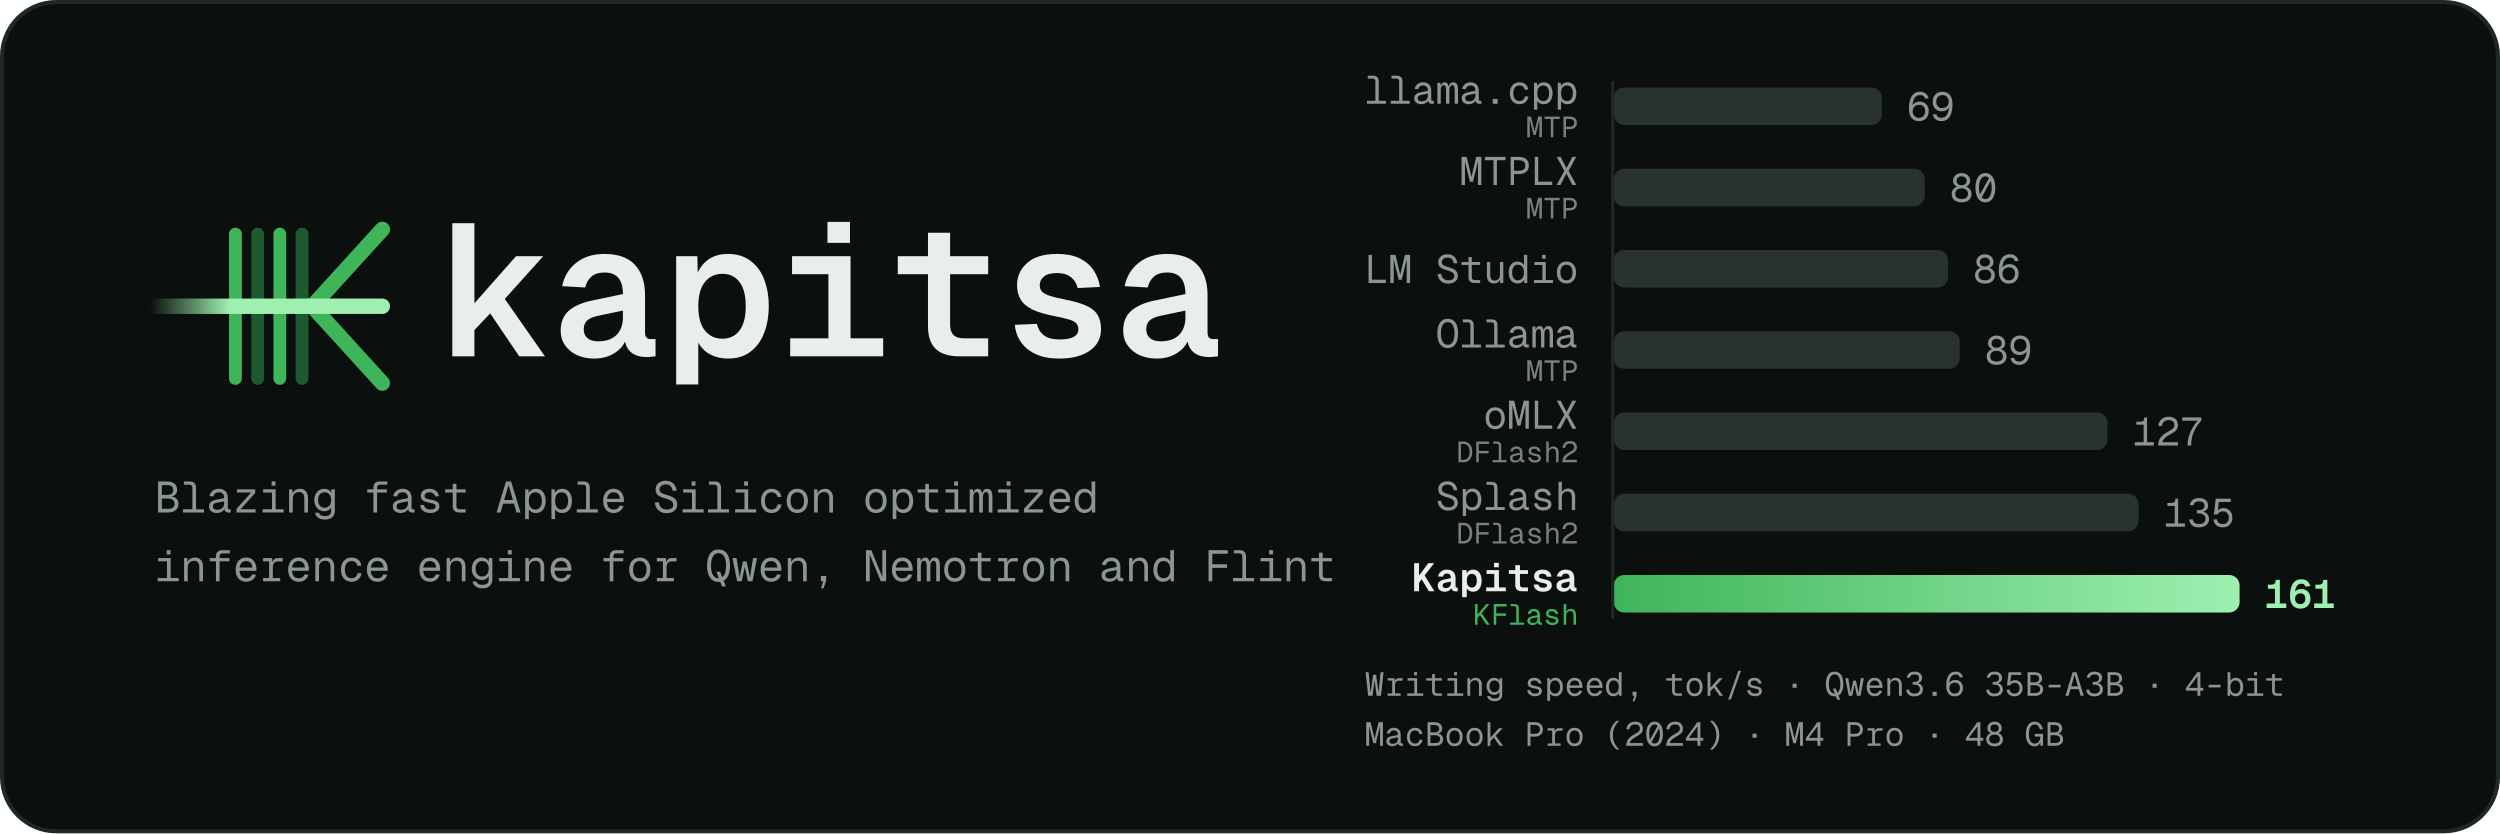
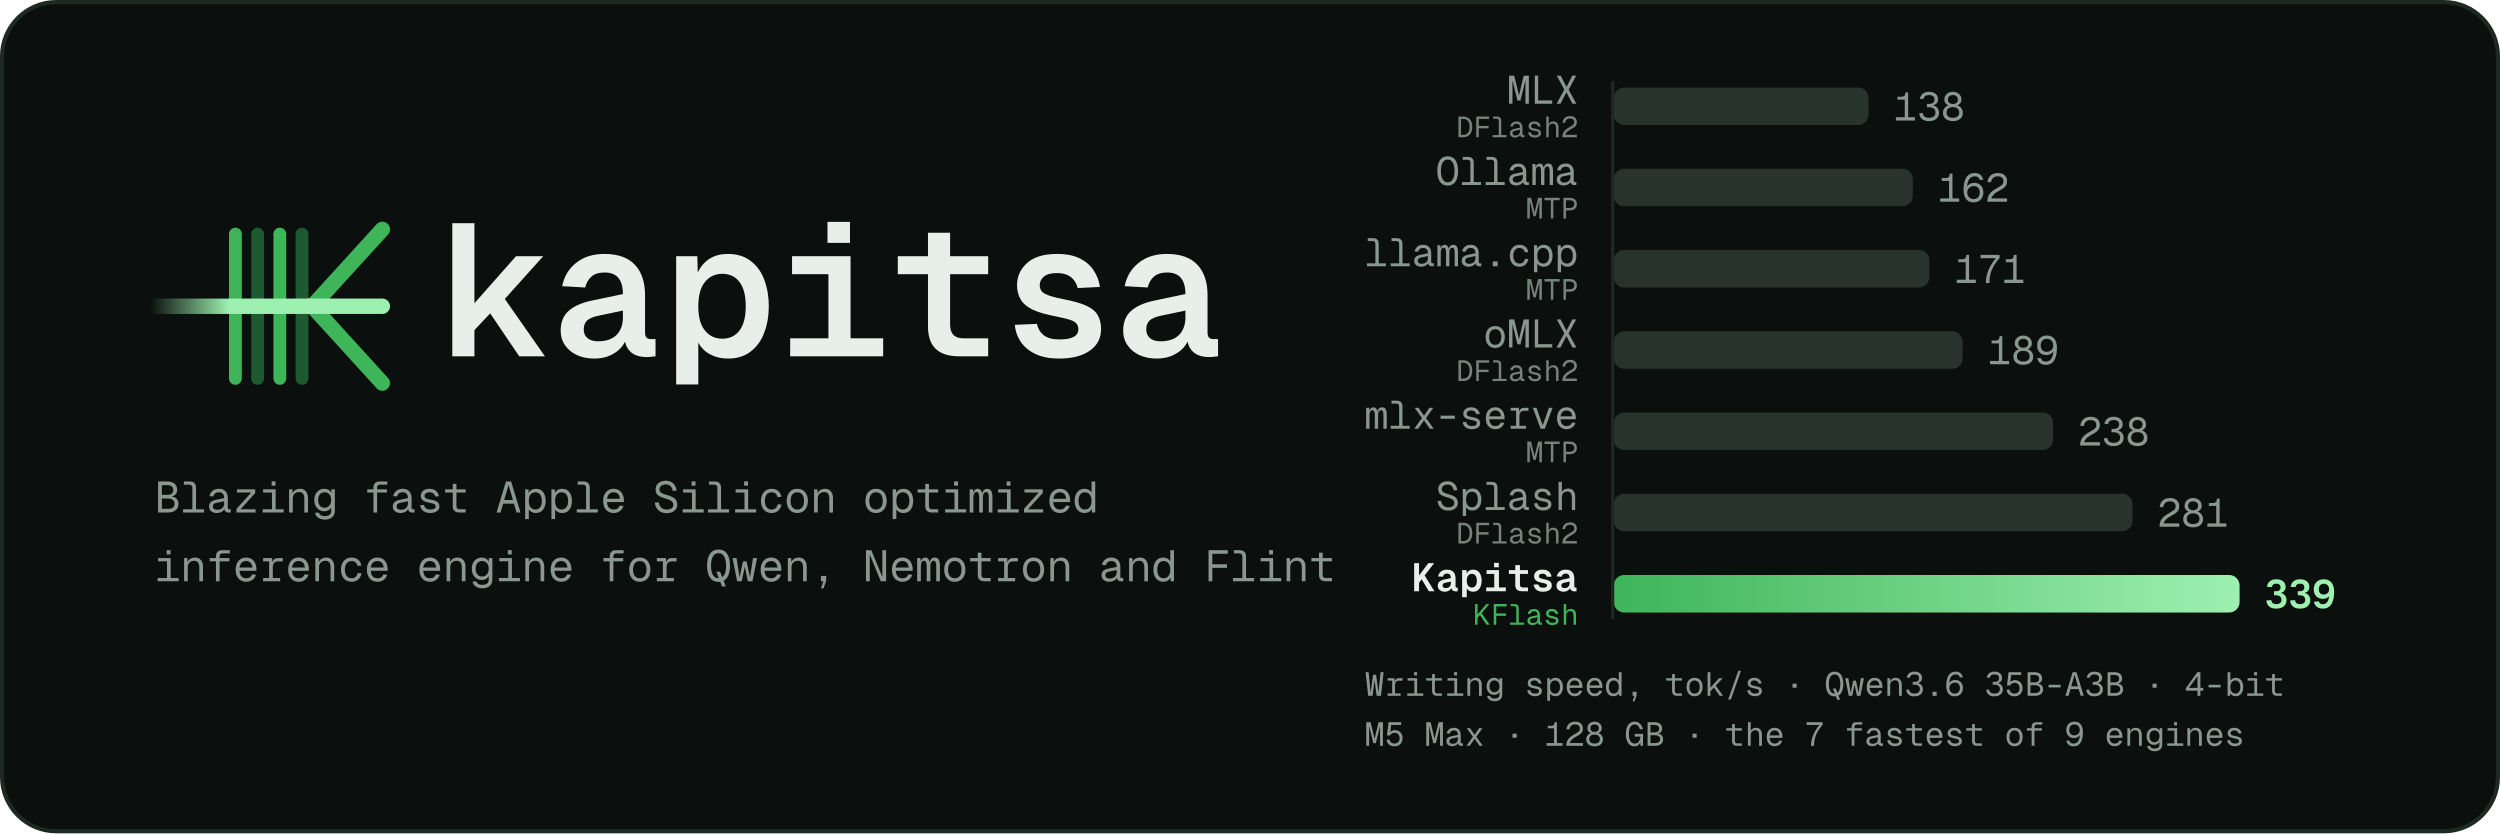
<svg xmlns="http://www.w3.org/2000/svg" width="1200" height="400" viewBox="0 0 1200 400" role="img" aria-labelledby="t d">
  <defs>
    <linearGradient id="hwin" x1="0" x2="46.25" y1="0" y2="0" gradientUnits="userSpaceOnUse">
      <stop offset="0" stop-color="#9DF0B0" stop-opacity="0" />
      <stop offset="1" stop-color="#9DF0B0" />
    </linearGradient>
    <linearGradient id="hwk" x1="0" x2="1" y1="0" y2="0">
      <stop offset="0" stop-color="#3FB55A" />
      <stop offset="1" stop-color="#9DF0B0" />
    </linearGradient>
    <path id="gs0" d="m70 0v710h118v-427l222 251h145l-205-228 214-306h-137l-155 229-84-89v-140z" />
    <path id="gs1" d="m226-12q-50 0-90 18-40 18-64 52-24 33-24 79 0 67 42 105 43 38 123 55l167 35q0 115-97 115-46 0-71-22-25-22-33-58l-123 7q15 77 74 124 59 48 151 48 109 0 163-58 54-58 54-162v-199q0-20 8-27 7-8 22-8h26v-92q-6-1-20-2-13-2-27-2-96 0-116 82-19-40-63-65-43-25-102-25zm21 92q65 0 99 34 34 35 34 94v36l-133-28q-42-9-59-26-17-17-17-46 0-30 20-47 20-17 56-17z" />
    <path id="gs2" d="m64-150v684h113l2-87q48 99 161 99 74 0 122-38 49-37 72-100 24-64 24-141 0-77-24-140-23-63-72-101-48-38-122-38-53 0-94 22-41 21-64 63v-223zm246 244q59 0 92 44 33 43 33 129 0 86-33 129-33 44-92 44-57 0-92-43-36-43-36-130 0-87 36-130 35-43 92-43z" />
    <path id="gs3" d="m72 0v96h204v342h-194v96h312v-438h174v-96zm199 605v112h120v-112z" />
    <path id="gs4" d="m375 0q-86 0-127 40-41 39-41 120v278h-161v96h161v125h118v-125h203v-96h-203v-269q0-73 71-73h132v-96z" />
    <path id="gs5" d="m307-12q-75 0-126 24-51 24-79 65-28 41-32 91l118 5q8-38 37-61 29-22 83-22 101 0 101 54 0 17-9 29-8 12-33 21-25 8-74 18-80 15-126 36-46 22-65 54-20 32-20 78 0 70 54 118 53 48 159 48 76 0 124-25 48-25 73-65 26-40 32-86l-119-6q-7 35-35 58-28 22-74 22-49 0-71-19-22-19-22-45 0-32 27-46 26-15 98-29 79-15 123-35 44-20 61-50 18-30 18-75 0-73-60-115-60-42-163-42z" />
    <path id="gr6" d="m90 0v710h200q117 0 176-52 60-52 60-142 0-58-35-98-35-41-94-52 75-10 117-54 42-45 42-114 0-92-64-145-64-53-177-53zm86 403h118q74 0 108 29 34 29 34 82 0 54-34 83-34 29-108 29h-118zm0-319h140q77 0 114 30 36 30 36 84 0 57-38 89-38 32-112 32h-140z" />
    <path id="gr7" d="m60 0v74h213v494q0 32-18 50-18 18-50 18h-125v74h129q148 0 148-148v-488h183v-74z" />
    <path id="gr8" d="m230-12q-50 0-90 18-40 18-63 50-23 33-23 76 0 68 40 106 41 37 128 54l178 36q0 68-30 101-31 33-88 33-55 0-86-24-31-25-43-71l-89 7q15 75 72 122 56 46 146 46 96 0 149-58 53-57 53-158v-220q0-18 8-25 8-7 24-7h34v-74q-16-2-44-2-42 0-68 17-25 17-34 55l-1 5q-21-39-69-63-47-24-104-24zm8 74q81 0 122 41 40 41 40 107v46l-162-32q-54-10-75-30-21-21-21-54 0-37 26-58 25-20 70-20z" />
    <path id="gr9" d="m82 0v84l336 372h-326v74h418v-84l-336-372h344v-74z" />
    <path id="gra" d="m80 0v74h213v382h-203v74h287v-456h183v-74zm205 613v98h88v-98z" />
    <path id="grb" d="m84 0v530h77l2-95q21 54 67 81 47 26 102 26 61 0 102-27 40-27 61-73 21-45 21-101v-341h-84v317q0 74-29 113-29 38-89 38-61 0-104-38-42-39-42-113v-317z" />
    <path id="grc" d="m297-162q-85 0-145 42-60 42-77 112l88 6q12-37 43-58 30-22 91-22 72 0 111 29 38 29 38 87v86q-19-42-61-67-42-25-94-25-67 0-119 33-53 33-82 91-30 58-30 133 0 76 29 133 29 58 81 91 51 33 117 33 56 0 101-26 44-26 62-70v84h80v-494q0-93-62-146-61-52-171-52zm-2 270q68 0 109 48 41 47 42 129 2 82-40 129-42 48-111 48-70 0-109-48-38-47-38-129 0-82 40-129 39-48 107-48z" />
    <path id="grd" d="m212 0v456h-142v74h142v34q0 71 36 108 37 38 112 38h170v-74h-170q-31 0-48-20-16-19-16-52v-34h224v-74h-224v-456z" />
    <path id="gre" d="m310-12q-69 0-119 24-50 24-79 64-28 41-32 91l88 6q8-49 44-77 35-28 98-28 59 0 92 17 32 17 32 53 0 23-11 38-11 15-41 26-30 10-88 20-77 14-120 34-44 21-62 52-18 31-18 74 0 69 52 114 52 46 149 46 66 0 111-24 44-23 70-62 26-38 34-84l-88-6q-9 42-42 69-32 27-86 27-58 0-86-23-28-23-28-57 0-40 30-57 30-17 102-29 82-13 127-34 45-20 63-50 18-30 18-74 0-47-28-80-27-34-74-52-48-18-108-18z" />
    <path id="grf" d="m378 0q-153 0-153 146v310h-175v74h175v124h84v-124h211v-74h-211v-310q0-72 69-72h142v-74z" />
    <path id="gr10" d="m26 0l216 710h116l216-710h-92l-58 202h-248l-58-202zm274 632l-100-346h200z" />
    <path id="gr11" d="m80-150v680h78l1-85q24 47 67 72 42 25 96 25 79 0 130-39 50-39 74-102 24-63 24-136 0-73-24-136-24-63-74-102-51-39-130-39-52 0-94 22-43 22-64 60v-220zm234 218q69 0 108 52 40 52 40 145 0 93-40 145-39 52-108 52-69 0-110-50-40-49-40-147 0-97 40-147 40-50 110-50z" />
    <path id="gr12" d="m306-12q-75 0-130 34-54 34-84 96-29 63-29 147 0 84 29 146 30 62 84 97 53 34 126 34 69 0 122-32 53-33 83-95 30-62 30-151v-25h-386q5-85 45-128 41-43 110-43 52 0 86 24 33 25 46 65l90-7q-21-71-80-116-58-46-142-46zm-155 325h294q-6 77-45 113-39 36-98 36-61 0-100-38-40-37-51-111z" />
    <path id="gr13" d="m311-16q-75 0-133 31-58 31-93 85-35 55-41 127l90 6q11-79 58-122 46-43 121-43 74 0 113 28 40 29 40 81 0 34-16 59-15 24-58 46-42 21-125 44-74 21-119 46-46 26-66 62-21 37-21 90 0 60 29 106 28 45 81 70 53 26 126 26 73 0 125-30 52-29 82-80 31-51 39-116l-90-6q-9 65-47 106-39 42-111 42-66 0-105-32-39-31-39-82 0-33 15-54 14-22 51-38 37-17 104-36 87-24 139-54 51-30 74-71 22-41 22-100 0-56-31-99-31-44-86-68-55-24-128-24z" />
    <path id="gr14" d="m314-12q-74 0-129 34-55 34-85 96-30 63-30 147 0 84 30 146 30 62 85 97 55 34 129 34 89 0 148-48 58-47 74-136l-88-6q-12 53-48 82-35 28-86 28-73 0-114-52-42-53-42-145 0-92 42-145 41-52 114-52 51 0 88 30 38 30 50 90l88-6q-16-88-76-141-61-53-150-53z" />
    <path id="gr15" d="m300-12q-73 0-128 34-54 34-84 96-30 63-30 147 0 85 30 147 30 62 84 96 55 34 128 34 73 0 128-34 54-34 84-96 30-62 30-147 0-84-30-147-30-62-84-96-55-34-128-34zm0 80q73 0 114 52 40 53 40 145 0 92-40 145-41 52-114 52-73 0-114-52-40-53-40-145 0-92 40-145 41-52 114-52z" />
    <path id="gr16" d="m40 0v530h77l2-78q14 42 41 66 26 24 64 24 79 0 99-99l1-6q13 49 42 77 30 28 72 28 64 0 93-44 29-44 29-146v-352h-84v340q0 71-15 100-15 28-47 28-31 0-52-31-20-31-20-99v-338h-84v340q0 68-14 98-15 30-48 30-31 0-52-31-20-31-20-99v-338z" />
    <path id="gr17" d="m267-12q-70 0-121 34-51 34-78 96-28 62-28 147 0 85 28 147 27 62 78 96 51 34 121 34 56 0 98-26 42-27 61-60v254h84v-710h-76l-3 79q-23-43-66-67-43-24-98-24zm5 80q72 0 113 53 41 53 41 144 0 92-41 145-41 52-115 52-65 0-104-52-38-53-38-145 0-91 38-144 39-53 106-53z" />
    <path id="gr18" d="m90 0v74h138v382h-138v74h208l6-103q25 103 127 103h109v-76h-108q-58 0-89-34-31-35-31-100v-246h168v-74z" />
    <path id="gr19" d="m300-16q-126 0-194 96-68 96-68 274 0 179 68 276 68 96 194 96 126 0 194-96 68-97 68-276 0-131-38-218-37-88-108-125l50-130h-86l-41 106q-19-3-39-3zm0 84q4 0 8 0l-58 150h86l48-125q88 63 88 261 0 140-44 214-45 74-128 74-82 0-127-74-45-74-45-214 0-139 45-212 45-74 127-74z" />
    <path id="gr1a" d="m125 0l-105 530h92l69-442 78 368h82l78-368 69 442h92l-104-530h-106l-70 334-70-334z" />
    <path id="gr1b" d="m240-162l54 162h-54v122h120v-112l-60-172z" />
    <path id="gr1c" d="m70 0v710h122l252-613v613h86v-710h-122l-252 613v-613z" />
    <path id="gr1d" d="m100 0v710h440v-82h-354v-240h336v-82h-336v-306z" />
-     <path id="gr1e" d="m238 0v122h124v-122z" />
-     <path id="gr1f" d="m262 80l-126 517v-597h-86v710h130l120-501 120 501h130v-710h-86v597l-126-517z" />
-     <path id="gr20" d="m257 0v626h-217v84h520v-84h-217v-626z" />
-     <path id="gr21" d="m90 0v710h216q111 0 178-58 66-57 66-159 0-102-66-159-67-58-178-58h-130v-276zm86 360h120q84 0 124 34 40 35 40 99 0 65-40 99-40 34-124 34h-120z" />
-     <path id="gr22" d="m302-16q-120 0-186 82-66 82-66 234 0 88 14 165 15 77 48 135 32 59 86 92 53 34 132 34 95 0 147-46 52-47 73-122l-90-8q-12 42-42 67-29 25-88 25-80 0-129-62-49-62-60-186l-1-7q26 39 72 65 45 26 106 26 70 0 122-30 52-30 81-84 29-55 29-128 0-78-32-134-31-57-86-88-56-30-130-30zm2 84q70 0 113 44 43 45 43 124 0 74-40 117-41 43-108 43-48 0-86-20-38-19-60-55-22-36-22-85 0-73 44-120 43-48 116-48z" />
-     <path id="gr23" d="m298 726q120 0 186-82 66-82 66-234 0-88-14-165-15-77-48-135-32-59-86-92-53-34-132-34-94 0-146 46-53 47-74 122l90 8q12-42 42-67 30-25 88-25 80 0 129 62 49 62 60 186l1 7q-26-39-72-65-45-26-106-26-70 0-122 30-52 30-81 84-29 55-29 128 0 78 32 134 31 57 87 88 56 30 129 30zm-2-84q-70 0-113-44-43-44-43-124 0-73 40-116 41-44 108-44 48 0 86 20 38 19 60 55 22 36 22 85 0 74-43 121-43 47-117 47z" />
-     <path id="gr24" d="m100 0v710h86v-626h354v-84z" />
-     <path id="gr25" d="m50 0l196 357-192 353h100l147-285 147 285h98l-192-354 196-356h-100l-151 289-151-289z" />
+     <path id="gr1e" d="m262 80l-126 517v-597h-86v710h130l120-501 120 501h130v-710h-86v597l-126-517z" />
+     <path id="gr1f" d="m100 0v710h86v-626h354v-84z" />
+     <path id="gr20" d="m50 0l196 357-192 353h100l147-285 147 285h98l-192-354 196-356h-100l-151 289-151-289z" />
+     <path id="gr21" d="m90 0v710h168q92 0 160-42 69-41 106-120 38-80 38-194 0-114-38-193-37-79-106-120-68-41-160-41zm86 84h77q104 0 161 68 58 67 58 202 0 135-58 204-57 68-161 68h-77z" />
+     <path id="gr22" d="m100 0v710h84v-263q21 49 63 72 42 23 96 23 86 0 131-56 46-56 46-145v-341h-84v317q0 151-111 151-64 0-103-39-38-39-38-113v-316z" />
+     <path id="gr23" d="m50 0q0 75 24 136 23 60 82 115 60 55 166 111 49 26 79 48 30 22 44 47 14 25 14 61 0 55-35 90-36 34-107 34-75 0-119-39-43-39-54-111l-90 6q12 104 80 166 68 62 183 62 110 0 171-57 61-57 61-149 0-54-18-94-18-39-61-73-42-34-116-73-96-51-146-103-49-52-52-93h394v-84z" />
+     <path id="gr24" d="m60 0v84h224v442h-186v74h96q57 0 82 25 24 25 24 85h70v-626h170v-84z" />
+     <path id="gr25" d="m294-16q-115 0-177 56-62 55-67 143l89 6q6-65 49-93 42-28 106-28 43 0 81 12 38 13 61 42 24 28 24 76 0 71-46 104-46 33-115 33h-56v84h56q37 0 68 11 31 11 49 36 19 24 19 64 0 55-35 84-35 28-101 28-67 0-101-27-35-27-42-74l-90 6q10 80 70 129 60 50 163 50 104 0 165-52 61-51 61-140 0-114-123-152 69-19 108-68 40-48 40-116 0-68-33-116-33-48-91-73-58-25-132-25z" />
    <path id="gr26" d="m300-16q-70 0-127 24-57 24-90 71-33 47-33 116 0 69 37 117 37 48 100 70-47 19-75 56-28 36-28 93 0 56 28 100 28 44 76 69 49 26 112 26 63 0 112-26 49-25 76-69 28-44 28-100 0-57-28-93-28-37-75-56 63-22 100-70 37-48 37-117 0-69-33-116-33-47-89-71-57-24-128-24zm0 433q57 0 92 29 34 28 34 85 0 51-34 81-33 30-92 30-58 0-92-30-34-30-34-81 0-57 34-85 35-29 92-29zm0-349q70 0 115 32 45 33 45 100 0 62-40 100-40 37-120 37-79 0-120-37-40-38-40-100 0-67 45-100 45-32 115-32z" />
-     <path id="gr27" d="m300-16q-77 0-134 45-56 45-86 128-30 83-30 197 0 115 30 198 30 83 86 128 57 46 134 46 78 0 134-46 56-45 86-128 30-83 30-198 0-114-30-197-30-83-86-128-56-45-134-45zm-160 370q0-100 25-170l228 415q-39 43-93 43-74 0-117-78-43-77-43-210zm160-286q74 0 117 78 43 77 43 208 0 101-25 171l-228-414q39-43 93-43z" />
-     <path id="gr28" d="m263-12q-79 0-126 54-47 53-47 147v341h84v-318q0-77 28-114 27-36 84-36 62 0 98 40 36 41 36 112v316h84v-530h-80v86q-44-98-161-98z" />
-     <path id="gr29" d="m300-16q-126 0-194 96-68 96-68 274 0 179 68 276 68 96 194 96 126 0 194-96 68-97 68-276 0-178-68-274-68-96-194-96zm0 84q83 0 128 74 44 73 44 212 0 140-44 214-45 74-128 74-82 0-127-74-45-74-45-214 0-139 45-212 45-74 127-74z" />
-     <path id="gr2a" d="m90 0v710h168q92 0 160-42 69-41 106-120 38-80 38-194 0-114-38-193-37-79-106-120-68-41-160-41zm86 84h77q104 0 161 68 58 67 58 202 0 135-58 204-57 68-161 68h-77z" />
-     <path id="gr2b" d="m100 0v710h84v-263q21 49 63 72 42 23 96 23 86 0 131-56 46-56 46-145v-341h-84v317q0 151-111 151-64 0-103-39-38-39-38-113v-316z" />
-     <path id="gr2c" d="m50 0q0 75 24 136 23 60 82 115 60 55 166 111 49 26 79 48 30 22 44 47 14 25 14 61 0 55-35 90-36 34-107 34-75 0-119-39-43-39-54-111l-90 6q12 104 80 166 68 62 183 62 110 0 171-57 61-57 61-149 0-54-18-94-18-39-61-73-42-34-116-73-96-51-146-103-49-52-52-93h394v-84z" />
-     <path id="gr2d" d="m60 0v84h224v442h-186v74h96q57 0 82 25 24 25 24 85h70v-626h170v-84z" />
-     <path id="gr2e" d="m192 0q0 110 30 220 31 109 88 212 57 103 136 194h-386v84h480v-78q-89-102-146-202-57-99-84-204-26-106-26-226z" />
-     <path id="gr2f" d="m294-16q-115 0-177 56-62 55-67 143l89 6q6-65 49-93 42-28 106-28 43 0 81 12 38 13 61 42 24 28 24 76 0 71-46 104-46 33-115 33h-56v84h56q37 0 68 11 31 11 49 36 19 24 19 64 0 55-35 84-35 28-101 28-67 0-101-27-35-27-42-74l-90 6q10 80 70 129 60 50 163 50 104 0 165-52 61-51 61-140 0-114-123-152 69-19 108-68 40-48 40-116 0-68-33-116-33-48-91-73-58-25-132-25z" />
-     <path id="gr30" d="m298-16q-69 0-120 25-52 25-82 70-31 45-36 104l90 6q8-60 48-91 39-30 100-30 69 0 110 42 42 43 42 118 0 75-40 118-39 44-110 44-42 0-80-20-39-21-56-59h-92l47 399h378v-84h-299l-26-214q26 30 64 45 38 15 76 15 68 0 120-32 51-31 80-86 28-55 28-126 0-71-31-126-31-56-85-87-55-31-126-31z" />
+     <path id="gr27" d="m300-16q-126 0-194 96-68 96-68 274 0 179 68 276 68 96 194 96 126 0 194-96 68-97 68-276 0-178-68-274-68-96-194-96zm0 84q83 0 128 74 44 73 44 212 0 140-44 214-45 74-128 74-82 0-127-74-45-74-45-214 0-139 45-212 45-74 127-74z" />
+     <path id="gr28" d="m257 0v626h-217v84h520v-84h-217v-626z" />
+     <path id="gr29" d="m90 0v710h216q111 0 178-58 66-57 66-159 0-102-66-159-67-58-178-58h-130v-276zm86 360h120q84 0 124 34 40 35 40 99 0 65-40 99-40 34-124 34h-120z" />
+     <path id="gr2a" d="m302-16q-120 0-186 82-66 82-66 234 0 88 14 165 15 77 48 135 32 59 86 92 53 34 132 34 95 0 147-46 52-47 73-122l-90-8q-12 42-42 67-29 25-88 25-80 0-129-62-49-62-60-186l-1-7q26 39 72 65 45 26 106 26 70 0 122-30 52-30 81-84 29-55 29-128 0-78-32-134-31-57-86-88-56-30-130-30zm2 84q70 0 113 44 43 45 43 124 0 74-40 117-41 43-108 43-48 0-86-20-38-19-60-55-22-36-22-85 0-73 44-120 43-48 116-48z" />
+     <path id="gr2b" d="m238 0v122h124v-122z" />
+     <path id="gr2c" d="m192 0q0 110 30 220 31 109 88 212 57 103 136 194h-386v84h480v-78q-89-102-146-202-57-99-84-204-26-106-26-226z" />
+     <path id="gr2d" d="m298 726q120 0 186-82 66-82 66-234 0-88-14-165-15-77-48-135-32-59-86-92-53-34-132-34-94 0-146 46-53 47-74 122l90 8q12-42 42-67 30-25 88-25 80 0 129 62 49 62 60 186l1 7q-26-39-72-65-45-26-106-26-70 0-122 30-52 30-81 84-29 55-29 128 0 78 32 134 31 57 87 88 56 30 129 30zm-2-84q-70 0-113-44-43-44-43-124 0-73 40-116 41-44 108-44 48 0 86 20 38 19 60 55 22 36 22 85 0 74-43 121-43 47-117 47z" />
+     <path id="gr2e" d="m54 0l195 272-185 258h98l139-200 136 200h100l-184-260 193-270h-98l-147 214-147-214z" />
+     <path id="gr2f" d="m120 252v79h360v-79z" />
+     <path id="gr30" d="m247 0l-197 530h92l158-444 158 444h92l-197-530z" />
    <path id="gs31" d="m52 0v710h124v-312l234 312h148l-241-311 247-399h-140l-182 302-66-86v-216z" />
    <path id="gr32" d="m60 0v710h86v-356l298 356h106l-267-312 277-398h-106l-228 331-80-93v-238z" />
-     <path id="gs33" d="m52 0v114h210v372h-178v104h84q60 0 86 27 26 27 26 93h106v-596h162v-114z" />
-     <path id="gs34" d="m302-16q-126 0-193 84-67 83-67 236 0 89 16 166 15 76 49 134 34 57 89 90 54 32 132 32 68 0 114-22 46-23 74-62 27-40 40-90l-126-10q-9 32-32 52-23 20-70 20-63 0-104-48-41-47-53-151 26 28 65 46 39 18 91 18 70 0 122-30 52-30 81-84 28-54 28-126 0-78-32-135-32-58-90-89-57-31-134-31zm-1 114q60 0 95 36 34 35 34 102 0 62-32 98-32 36-91 36-61 0-99-36-38-37-38-99 0-58 35-97 35-40 96-40z" />
+     <path id="gs33" d="m295-16q-120 0-182 57-62 57-67 150l125 7q6-56 41-79 34-23 84-23 54 0 92 26 38 25 38 84 0 58-36 86-36 29-96 29h-55v103h55q46 0 78 22 31 22 31 73 0 48-27 72-28 24-78 24-54 0-81-23-27-24-32-64l-126 7q10 87 71 139 61 52 169 52 107 0 169-52 63-51 63-142 0-114-118-151 67-19 104-67 37-47 37-114 0-68-32-116-33-49-91-74-58-26-136-26z" />
+     <path id="gs34" d="m298 726q126 0 193-84 67-83 67-236 0-89-16-166-15-76-49-134-34-57-89-90-54-32-132-32-68 0-114 22-46 23-74 62-27 40-40 90l126 10q9-32 32-52 23-20 70-20 63 0 104 48 41 47 53 151-26-28-65-46-39-18-91-18-70 0-122 30-52 30-81 84-28 54-28 126 0 78 32 135 32 58 90 89 57 31 134 31zm1-114q-60 0-95-36-34-35-34-102 0-61 32-98 32-36 91-36 61 0 99 36 38 37 38 99 0 58-35 97-35 40-96 40z" />
    <path id="gr35" d="m108 0l-78 710h90l62-617 72 537h92l72-537 62 617h90l-78-710h-130l-62 469-62-469z" />
    <path id="gr36" d="m90 0v710h84v-465l258 285h112l-209-225 219-305h-102l-174 248-104-110v-138z" />
    <path id="gr37" d="m108-110l304 860h80l-304-860z" />
    <path id="gr38" d="m238 243v122h124v-122z" />
-     <path id="gr39" d="m120 252v79h360v-79z" />
+     <path id="gr39" d="m298-16q-69 0-120 25-52 25-82 70-31 45-36 104l90 6q8-60 48-91 39-30 100-30 69 0 110 42 42 43 42 118 0 75-40 118-39 44-110 44-42 0-80-20-39-21-56-59h-92l47 399h378v-84h-299l-26-214q26 30 64 45 38 15 76 15 68 0 120-32 51-31 80-86 28-55 28-126 0-71-31-126-31-56-85-87-55-31-126-31z" />
    <path id="gr3a" d="m388 0v154h-348v78l342 478h92v-472h86v-84h-86v-154zm-260 238h260v352z" />
    <path id="gr3b" d="m333-12q-55 0-98 24-43 24-66 67l-3-79h-76v710h84v-254q19 33 61 60 42 26 98 26 70 0 121-34 51-34 78-96 28-62 28-147 0-85-28-147-27-62-78-96-51-34-121-34zm-5 80q67 0 106 53 38 53 38 144 0 92-38 145-39 52-104 52-73 0-114-52-42-53-42-145 0-91 41-144 41-53 113-53z" />
-     <path id="gr3c" d="m356-110q-78 69-120 140-43 72-60 144-16 73-16 146 0 73 16 146 17 72 60 144 42 71 120 140h84q-75-71-117-143-42-72-59-143-17-72-17-144 0-72 17-144 17-71 59-142 42-72 117-144z" />
-     <path id="gr3d" d="m244-110h-84q75 72 117 144 42 71 59 142 17 72 17 144 0 72-17 144-17 71-59 143-42 72-117 143h84q78-69 120-140 43-72 60-144 16-73 16-146 0-73-16-146-17-72-60-144-42-71-120-140z" />
-     <path id="gr3e" d="m298-16q-75 0-134 42-58 41-92 124-34 82-34 204 0 115 32 198 31 83 90 128 59 46 142 46 65 0 116-29 50-29 84-81 34-51 49-118l-90-6q-17 66-57 108-39 42-102 42-83 0-128-75-46-75-46-213 0-137 46-212 47-74 132-74 76 0 120 58 45 59 48 151h-170v82h250v-359h-80l-2 98q-25-52-66-83-42-31-108-31z" />
+     <path id="gr3c" d="m298-16q-75 0-134 42-58 41-92 124-34 82-34 204 0 115 32 198 31 83 90 128 59 46 142 46 65 0 116-29 50-29 84-81 34-51 49-118l-90-6q-17 66-57 108-39 42-102 42-83 0-128-75-46-75-46-213 0-137 46-212 47-74 132-74 76 0 120 58 45 59 48 151h-170v82h250v-359h-80l-2 98q-25-52-66-83-42-31-108-31z" />
  </defs>
  <rect x="1" y="1" width="1198" height="398" rx="26" fill="#0B0F0D" stroke="#1F2924" stroke-width="2" />
  <g transform="translate(72 106) scale(0.82)" fill="none">
    <path d="M0 50H46.75" stroke="url(#hwin)" stroke-width="9" />
    <rect x="46.25" y="4" width="7.5" height="92" rx="3.75" fill="#3FB55A" />
    <rect x="59.25" y="4" width="7.5" height="92" rx="3.75" fill="#1E5A30" />
    <rect x="72.25" y="4" width="7.5" height="92" rx="3.75" fill="#3FB55A" />
    <rect x="85.25" y="4" width="7.5" height="92" rx="3.75" fill="#1E5A30" />
    <path d="M46.25 50H95" stroke="#9DF0B0" stroke-width="9" />
    <path d="M95 50L136 5M95 50L136 95" stroke="#3FB55A" stroke-width="9" stroke-linecap="round" />
    <path d="M93 50H136" stroke="#9DF0B0" stroke-width="9" stroke-linecap="round" />
  </g>
  <g transform="translate(210.8 171.03) scale(0.09 -0.09)" fill="#E8EEE9">
    <use href="#gs0" />
    <use href="#gs1" x="600" />
    <use href="#gs2" x="1200" />
    <use href="#gs3" x="1800" />
    <use href="#gs4" x="2400" />
    <use href="#gs5" x="3000" />
    <use href="#gs1" x="3600" />
  </g>
  <g transform="translate(74 246) scale(0.021 -0.021)" fill="#8A9690">
    <use href="#gr6" />
    <use href="#gr7" x="600" />
    <use href="#gr8" x="1200" />
    <use href="#gr9" x="1800" />
    <use href="#gra" x="2400" />
    <use href="#grb" x="3000" />
    <use href="#grc" x="3600" />
    <use href="#grd" x="4800" />
    <use href="#gr8" x="5400" />
    <use href="#gre" x="6000" />
    <use href="#grf" x="6600" />
    <use href="#gr10" x="7800" />
    <use href="#gr11" x="8400" />
    <use href="#gr11" x="9000" />
    <use href="#gr7" x="9600" />
    <use href="#gr12" x="10200" />
    <use href="#gr13" x="11400" />
    <use href="#gra" x="12000" />
    <use href="#gr7" x="12600" />
    <use href="#gra" x="13200" />
    <use href="#gr14" x="13800" />
    <use href="#gr15" x="14400" />
    <use href="#grb" x="15000" />
    <use href="#gr15" x="16200" />
    <use href="#gr11" x="16800" />
    <use href="#grf" x="17400" />
    <use href="#gra" x="18000" />
    <use href="#gr16" x="18600" />
    <use href="#gra" x="19200" />
    <use href="#gr9" x="19800" />
    <use href="#gr12" x="20400" />
    <use href="#gr17" x="21000" />
  </g>
  <g transform="translate(74 279) scale(0.021 -0.021)" fill="#8A9690">
    <use href="#gra" />
    <use href="#grb" x="600" />
    <use href="#grd" x="1200" />
    <use href="#gr12" x="1800" />
    <use href="#gr18" x="2400" />
    <use href="#gr12" x="3000" />
    <use href="#grb" x="3600" />
    <use href="#gr14" x="4200" />
    <use href="#gr12" x="4800" />
    <use href="#gr12" x="6000" />
    <use href="#grb" x="6600" />
    <use href="#grc" x="7200" />
    <use href="#gra" x="7800" />
    <use href="#grb" x="8400" />
    <use href="#gr12" x="9000" />
    <use href="#grd" x="10200" />
    <use href="#gr15" x="10800" />
    <use href="#gr18" x="11400" />
    <use href="#gr19" x="12600" />
    <use href="#gr1a" x="13200" />
    <use href="#gr12" x="13800" />
    <use href="#grb" x="14400" />
    <use href="#gr1b" x="15000" />
    <use href="#gr1c" x="16200" />
    <use href="#gr12" x="16800" />
    <use href="#gr16" x="17400" />
    <use href="#gr15" x="18000" />
    <use href="#grf" x="18600" />
    <use href="#gr18" x="19200" />
    <use href="#gr15" x="19800" />
    <use href="#grb" x="20400" />
    <use href="#gr8" x="21600" />
    <use href="#grb" x="22200" />
    <use href="#gr17" x="22800" />
    <use href="#gr1d" x="24000" />
    <use href="#gr7" x="24600" />
    <use href="#gra" x="25200" />
    <use href="#grb" x="25800" />
    <use href="#grf" x="26400" />
  </g>
-   <rect x="774.6" y="42" width="128.74" height="18" rx="5" fill="#29332E" />
-   <g transform="translate(655 49.8) scale(0.019 -0.019)" fill="#8A9690">
+   <rect x="774.6" y="42" width="122.29" height="18" rx="5" fill="#29332E" />
+   <g transform="translate(723.4 49.8) scale(0.019 -0.019)" fill="#8A9690">
+     <use href="#gr1e" />
+     <use href="#gr1f" x="600" />
+     <use href="#gr20" x="1200" />
+   </g>
+   <g transform="translate(698.8 65.88) scale(0.014 -0.014)" fill="#76827B">
+     <use href="#gr21" />
+     <use href="#gr1d" x="600" />
+     <use href="#gr7" x="1200" />
+     <use href="#gr8" x="1800" />
+     <use href="#gre" x="2400" />
+     <use href="#gr22" x="3000" />
+     <use href="#gr23" x="3600" />
+   </g>
+   <g transform="translate(908.89 57.84) scale(0.019 -0.019)" fill="#8A9690">
+     <use href="#gr24" />
+     <use href="#gr25" x="600" />
+     <use href="#gr26" x="1200" />
+   </g>
+   <rect x="774.6" y="81" width="143.55" height="18" rx="5" fill="#29332E" />
+   <g transform="translate(689.2 88.8) scale(0.019 -0.019)" fill="#8A9690">
+     <use href="#gr27" />
+     <use href="#gr7" x="600" />
+     <use href="#gr7" x="1200" />
+     <use href="#gr8" x="1800" />
+     <use href="#gr16" x="2400" />
+     <use href="#gr8" x="3000" />
+   </g>
+   <g transform="translate(732.4 104.88) scale(0.014 -0.014)" fill="#76827B">
+     <use href="#gr1e" />
+     <use href="#gr28" x="600" />
+     <use href="#gr29" x="1200" />
+   </g>
+   <g transform="translate(930.15 96.84) scale(0.019 -0.019)" fill="#8A9690">
+     <use href="#gr24" />
+     <use href="#gr2a" x="600" />
+     <use href="#gr23" x="1200" />
+   </g>
+   <rect x="774.6" y="120" width="151.53" height="18" rx="5" fill="#29332E" />
+   <g transform="translate(655 127.8) scale(0.019 -0.019)" fill="#8A9690">
    <use href="#gr7" />
    <use href="#gr7" x="600" />
    <use href="#gr8" x="1200" />
    <use href="#gr16" x="1800" />
    <use href="#gr8" x="2400" />
-     <use href="#gr1e" x="3000" />
+     <use href="#gr2b" x="3000" />
    <use href="#gr14" x="3600" />
    <use href="#gr11" x="4200" />
    <use href="#gr11" x="4800" />
  </g>
-   <g transform="translate(732.4 65.88) scale(0.014 -0.014)" fill="#76827B">
-     <use href="#gr1f" />
-     <use href="#gr20" x="600" />
-     <use href="#gr21" x="1200" />
-   </g>
-   <g transform="translate(915.34 57.84) scale(0.019 -0.019)" fill="#8A9690">
-     <use href="#gr22" />
-     <use href="#gr23" x="600" />
-   </g>
-   <rect x="774.6" y="81" width="149.27" height="18" rx="5" fill="#29332E" />
-   <g transform="translate(700.6 88.8) scale(0.019 -0.019)" fill="#8A9690">
-     <use href="#gr1f" />
-     <use href="#gr20" x="600" />
-     <use href="#gr21" x="1200" />
-     <use href="#gr24" x="1800" />
-     <use href="#gr25" x="2400" />
-   </g>
-   <g transform="translate(732.4 104.88) scale(0.014 -0.014)" fill="#76827B">
-     <use href="#gr1f" />
-     <use href="#gr20" x="600" />
-     <use href="#gr21" x="1200" />
-   </g>
-   <g transform="translate(935.87 96.84) scale(0.019 -0.019)" fill="#8A9690">
-     <use href="#gr26" />
-     <use href="#gr27" x="600" />
-   </g>
-   <rect x="774.6" y="120" width="160.46" height="18" rx="5" fill="#29332E" />
-   <g transform="translate(655 135.84) scale(0.019 -0.019)" fill="#8A9690">
+   <g transform="translate(732.4 143.88) scale(0.014 -0.014)" fill="#76827B">
+     <use href="#gr1e" />
+     <use href="#gr28" x="600" />
+     <use href="#gr29" x="1200" />
+   </g>
+   <g transform="translate(938.13 135.84) scale(0.019 -0.019)" fill="#8A9690">
    <use href="#gr24" />
-     <use href="#gr1f" x="600" />
-     <use href="#gr13" x="1800" />
-     <use href="#grf" x="2400" />
-     <use href="#gr28" x="3000" />
-     <use href="#gr17" x="3600" />
-     <use href="#gra" x="4200" />
-     <use href="#gr15" x="4800" />
-   </g>
-   <g transform="translate(947.06 135.84) scale(0.019 -0.019)" fill="#8A9690">
-     <use href="#gr26" />
-     <use href="#gr22" x="600" />
-   </g>
-   <rect x="774.6" y="159" width="166.06" height="18" rx="5" fill="#29332E" />
-   <g transform="translate(689.2 166.8) scale(0.019 -0.019)" fill="#8A9690">
-     <use href="#gr29" />
+     <use href="#gr2c" x="600" />
+     <use href="#gr24" x="1200" />
+   </g>
+   <rect x="774.6" y="159" width="167.48" height="18" rx="5" fill="#29332E" />
+   <g transform="translate(712 166.8) scale(0.019 -0.019)" fill="#8A9690">
+     <use href="#gr15" />
+     <use href="#gr1e" x="600" />
+     <use href="#gr1f" x="1200" />
+     <use href="#gr20" x="1800" />
+   </g>
+   <g transform="translate(698.8 182.88) scale(0.014 -0.014)" fill="#76827B">
+     <use href="#gr21" />
+     <use href="#gr1d" x="600" />
+     <use href="#gr7" x="1200" />
+     <use href="#gr8" x="1800" />
+     <use href="#gre" x="2400" />
+     <use href="#gr22" x="3000" />
+     <use href="#gr23" x="3600" />
+   </g>
+   <g transform="translate(954.08 174.84) scale(0.019 -0.019)" fill="#8A9690">
+     <use href="#gr24" />
+     <use href="#gr26" x="600" />
+     <use href="#gr2d" x="1200" />
+   </g>
+   <rect x="774.6" y="198" width="210.9" height="18" rx="5" fill="#29332E" />
+   <g transform="translate(655 205.8) scale(0.019 -0.019)" fill="#8A9690">
+     <use href="#gr16" />
    <use href="#gr7" x="600" />
-     <use href="#gr7" x="1200" />
-     <use href="#gr8" x="1800" />
-     <use href="#gr16" x="2400" />
-     <use href="#gr8" x="3000" />
-   </g>
-   <g transform="translate(732.4 182.88) scale(0.014 -0.014)" fill="#76827B">
-     <use href="#gr1f" />
-     <use href="#gr20" x="600" />
-     <use href="#gr21" x="1200" />
-   </g>
-   <g transform="translate(952.66 174.84) scale(0.019 -0.019)" fill="#8A9690">
-     <use href="#gr26" />
-     <use href="#gr23" x="600" />
-   </g>
-   <rect x="774.6" y="198" width="236.96" height="18" rx="5" fill="#29332E" />
-   <g transform="translate(712 205.8) scale(0.019 -0.019)" fill="#8A9690">
-     <use href="#gr15" />
-     <use href="#gr1f" x="600" />
-     <use href="#gr24" x="1200" />
-     <use href="#gr25" x="1800" />
-   </g>
-   <g transform="translate(698.8 221.88) scale(0.014 -0.014)" fill="#76827B">
-     <use href="#gr2a" />
-     <use href="#gr1d" x="600" />
-     <use href="#gr7" x="1200" />
-     <use href="#gr8" x="1800" />
-     <use href="#gre" x="2400" />
-     <use href="#gr2b" x="3000" />
-     <use href="#gr2c" x="3600" />
-   </g>
-   <g transform="translate(1023.56 213.84) scale(0.019 -0.019)" fill="#8A9690">
-     <use href="#gr2d" />
-     <use href="#gr2c" x="600" />
    <use href="#gr2e" x="1200" />
-   </g>
-   <rect x="774.6" y="237" width="251.89" height="18" rx="5" fill="#29332E" />
+     <use href="#gr2f" x="1800" />
+     <use href="#gre" x="2400" />
+     <use href="#gr12" x="3000" />
+     <use href="#gr18" x="3600" />
+     <use href="#gr30" x="4200" />
+     <use href="#gr12" x="4800" />
+   </g>
+   <g transform="translate(732.4 221.88) scale(0.014 -0.014)" fill="#76827B">
+     <use href="#gr1e" />
+     <use href="#gr28" x="600" />
+     <use href="#gr29" x="1200" />
+   </g>
+   <g transform="translate(997.5 213.84) scale(0.019 -0.019)" fill="#8A9690">
+     <use href="#gr23" />
+     <use href="#gr25" x="600" />
+     <use href="#gr26" x="1200" />
+   </g>
+   <rect x="774.6" y="237" width="249" height="18" rx="5" fill="#29332E" />
  <g transform="translate(689.2 244.8) scale(0.019 -0.019)" fill="#8A9690">
    <use href="#gr13" />
    <use href="#gr11" x="600" />
    <use href="#gr7" x="1200" />
    <use href="#gr8" x="1800" />
    <use href="#gre" x="2400" />
-     <use href="#gr2b" x="3000" />
+     <use href="#gr22" x="3000" />
  </g>
  <g transform="translate(698.8 260.88) scale(0.014 -0.014)" fill="#76827B">
-     <use href="#gr2a" />
+     <use href="#gr21" />
    <use href="#gr1d" x="600" />
    <use href="#gr7" x="1200" />
    <use href="#gr8" x="1800" />
    <use href="#gre" x="2400" />
-     <use href="#gr2b" x="3000" />
-     <use href="#gr2c" x="3600" />
-   </g>
-   <g transform="translate(1038.49 252.84) scale(0.019 -0.019)" fill="#8A9690">
-     <use href="#gr2d" />
-     <use href="#gr2f" x="600" />
-     <use href="#gr30" x="1200" />
+     <use href="#gr22" x="3000" />
+     <use href="#gr23" x="3600" />
+   </g>
+   <g transform="translate(1035.6 252.84) scale(0.019 -0.019)" fill="#8A9690">
+     <use href="#gr23" />
+     <use href="#gr26" x="600" />
+     <use href="#gr24" x="1200" />
  </g>
  <rect x="774.6" y="276" width="300.4" height="18" rx="5" fill="url(#hwk)" />
  <g transform="translate(677.8 283.8) scale(0.019 -0.019)" fill="#E8EEE9">
    <use href="#gs31" />
    <use href="#gs1" x="600" />
    <use href="#gs2" x="1200" />
    <use href="#gs3" x="1800" />
    <use href="#gs4" x="2400" />
    <use href="#gs5" x="3000" />
    <use href="#gs1" x="3600" />
  </g>
  <g transform="translate(707.2 299.88) scale(0.014 -0.014)" fill="#3FB55A">
    <use href="#gr32" />
    <use href="#gr1d" x="600" />
    <use href="#gr7" x="1200" />
    <use href="#gr8" x="1800" />
    <use href="#gre" x="2400" />
-     <use href="#gr2b" x="3000" />
+     <use href="#gr22" x="3000" />
  </g>
  <g transform="translate(1087 291.84) scale(0.019 -0.019)" fill="#9DF0B0">
    <use href="#gs33" />
-     <use href="#gs34" x="600" />
-     <use href="#gs33" x="1200" />
+     <use href="#gs33" x="600" />
+     <use href="#gs34" x="1200" />
  </g>
  <path d="M774.1 38.88V297.12" stroke="#1F2924" stroke-width="1.5" />
  <g transform="translate(655 334) scale(0.016 -0.016)" fill="#8A9690">
    <use href="#gr35" />
    <use href="#gr18" x="600" />
    <use href="#gra" x="1200" />
    <use href="#grf" x="1800" />
    <use href="#gra" x="2400" />
    <use href="#grb" x="3000" />
    <use href="#grc" x="3600" />
    <use href="#gre" x="4800" />
    <use href="#gr11" x="5400" />
    <use href="#gr12" x="6000" />
    <use href="#gr12" x="6600" />
    <use href="#gr17" x="7200" />
    <use href="#gr1b" x="7800" />
    <use href="#grf" x="9000" />
    <use href="#gr15" x="9600" />
    <use href="#gr36" x="10200" />
    <use href="#gr37" x="10800" />
    <use href="#gre" x="11400" />
    <use href="#gr38" x="12600" />
    <use href="#gr19" x="13800" />
    <use href="#gr1a" x="14400" />
    <use href="#gr12" x="15000" />
    <use href="#grb" x="15600" />
-     <use href="#gr2f" x="16200" />
-     <use href="#gr1e" x="16800" />
-     <use href="#gr22" x="17400" />
-     <use href="#gr2f" x="18600" />
-     <use href="#gr30" x="19200" />
+     <use href="#gr25" x="16200" />
+     <use href="#gr2b" x="16800" />
+     <use href="#gr2a" x="17400" />
+     <use href="#gr25" x="18600" />
+     <use href="#gr39" x="19200" />
    <use href="#gr6" x="19800" />
-     <use href="#gr39" x="20400" />
+     <use href="#gr2f" x="20400" />
    <use href="#gr10" x="21000" />
-     <use href="#gr2f" x="21600" />
+     <use href="#gr25" x="21600" />
    <use href="#gr6" x="22200" />
    <use href="#gr38" x="23400" />
    <use href="#gr3a" x="24600" />
-     <use href="#gr39" x="25200" />
+     <use href="#gr2f" x="25200" />
    <use href="#gr3b" x="25800" />
    <use href="#gra" x="26400" />
    <use href="#grf" x="27000" />
  </g>
  <g transform="translate(655 358) scale(0.016 -0.016)" fill="#8A9690">
-     <use href="#gr1f" />
-     <use href="#gr8" x="600" />
-     <use href="#gr14" x="1200" />
-     <use href="#gr6" x="1800" />
-     <use href="#gr15" x="2400" />
-     <use href="#gr15" x="3000" />
-     <use href="#gr36" x="3600" />
-     <use href="#gr21" x="4800" />
-     <use href="#gr18" x="5400" />
-     <use href="#gr15" x="6000" />
-     <use href="#gr3c" x="7200" />
-     <use href="#gr2c" x="7800" />
-     <use href="#gr27" x="8400" />
-     <use href="#gr2c" x="9000" />
-     <use href="#gr3a" x="9600" />
-     <use href="#gr3d" x="10200" />
-     <use href="#gr38" x="11400" />
-     <use href="#gr1f" x="12600" />
-     <use href="#gr3a" x="13200" />
-     <use href="#gr21" x="14400" />
-     <use href="#gr18" x="15000" />
-     <use href="#gr15" x="15600" />
-     <use href="#gr38" x="16800" />
-     <use href="#gr3a" x="18000" />
-     <use href="#gr26" x="18600" />
-     <use href="#gr3e" x="19800" />
-     <use href="#gr6" x="20400" />
+     <use href="#gr1e" />
+     <use href="#gr39" x="600" />
+     <use href="#gr1e" x="1800" />
+     <use href="#gr8" x="2400" />
+     <use href="#gr2e" x="3000" />
+     <use href="#gr38" x="4200" />
+     <use href="#gr24" x="5400" />
+     <use href="#gr23" x="6000" />
+     <use href="#gr26" x="6600" />
+     <use href="#gr3c" x="7800" />
+     <use href="#gr6" x="8400" />
+     <use href="#gr38" x="9600" />
+     <use href="#grf" x="10800" />
+     <use href="#gr22" x="11400" />
+     <use href="#gr12" x="12000" />
+     <use href="#gr2c" x="13200" />
+     <use href="#grd" x="14400" />
+     <use href="#gr8" x="15000" />
+     <use href="#gre" x="15600" />
+     <use href="#grf" x="16200" />
+     <use href="#gr12" x="16800" />
+     <use href="#gre" x="17400" />
+     <use href="#grf" x="18000" />
+     <use href="#gr15" x="19200" />
+     <use href="#grd" x="19800" />
+     <use href="#gr2d" x="21000" />
+     <use href="#gr12" x="22200" />
+     <use href="#grb" x="22800" />
+     <use href="#grc" x="23400" />
+     <use href="#gra" x="24000" />
+     <use href="#grb" x="24600" />
+     <use href="#gr12" x="25200" />
+     <use href="#gre" x="25800" />
  </g>
</svg>
